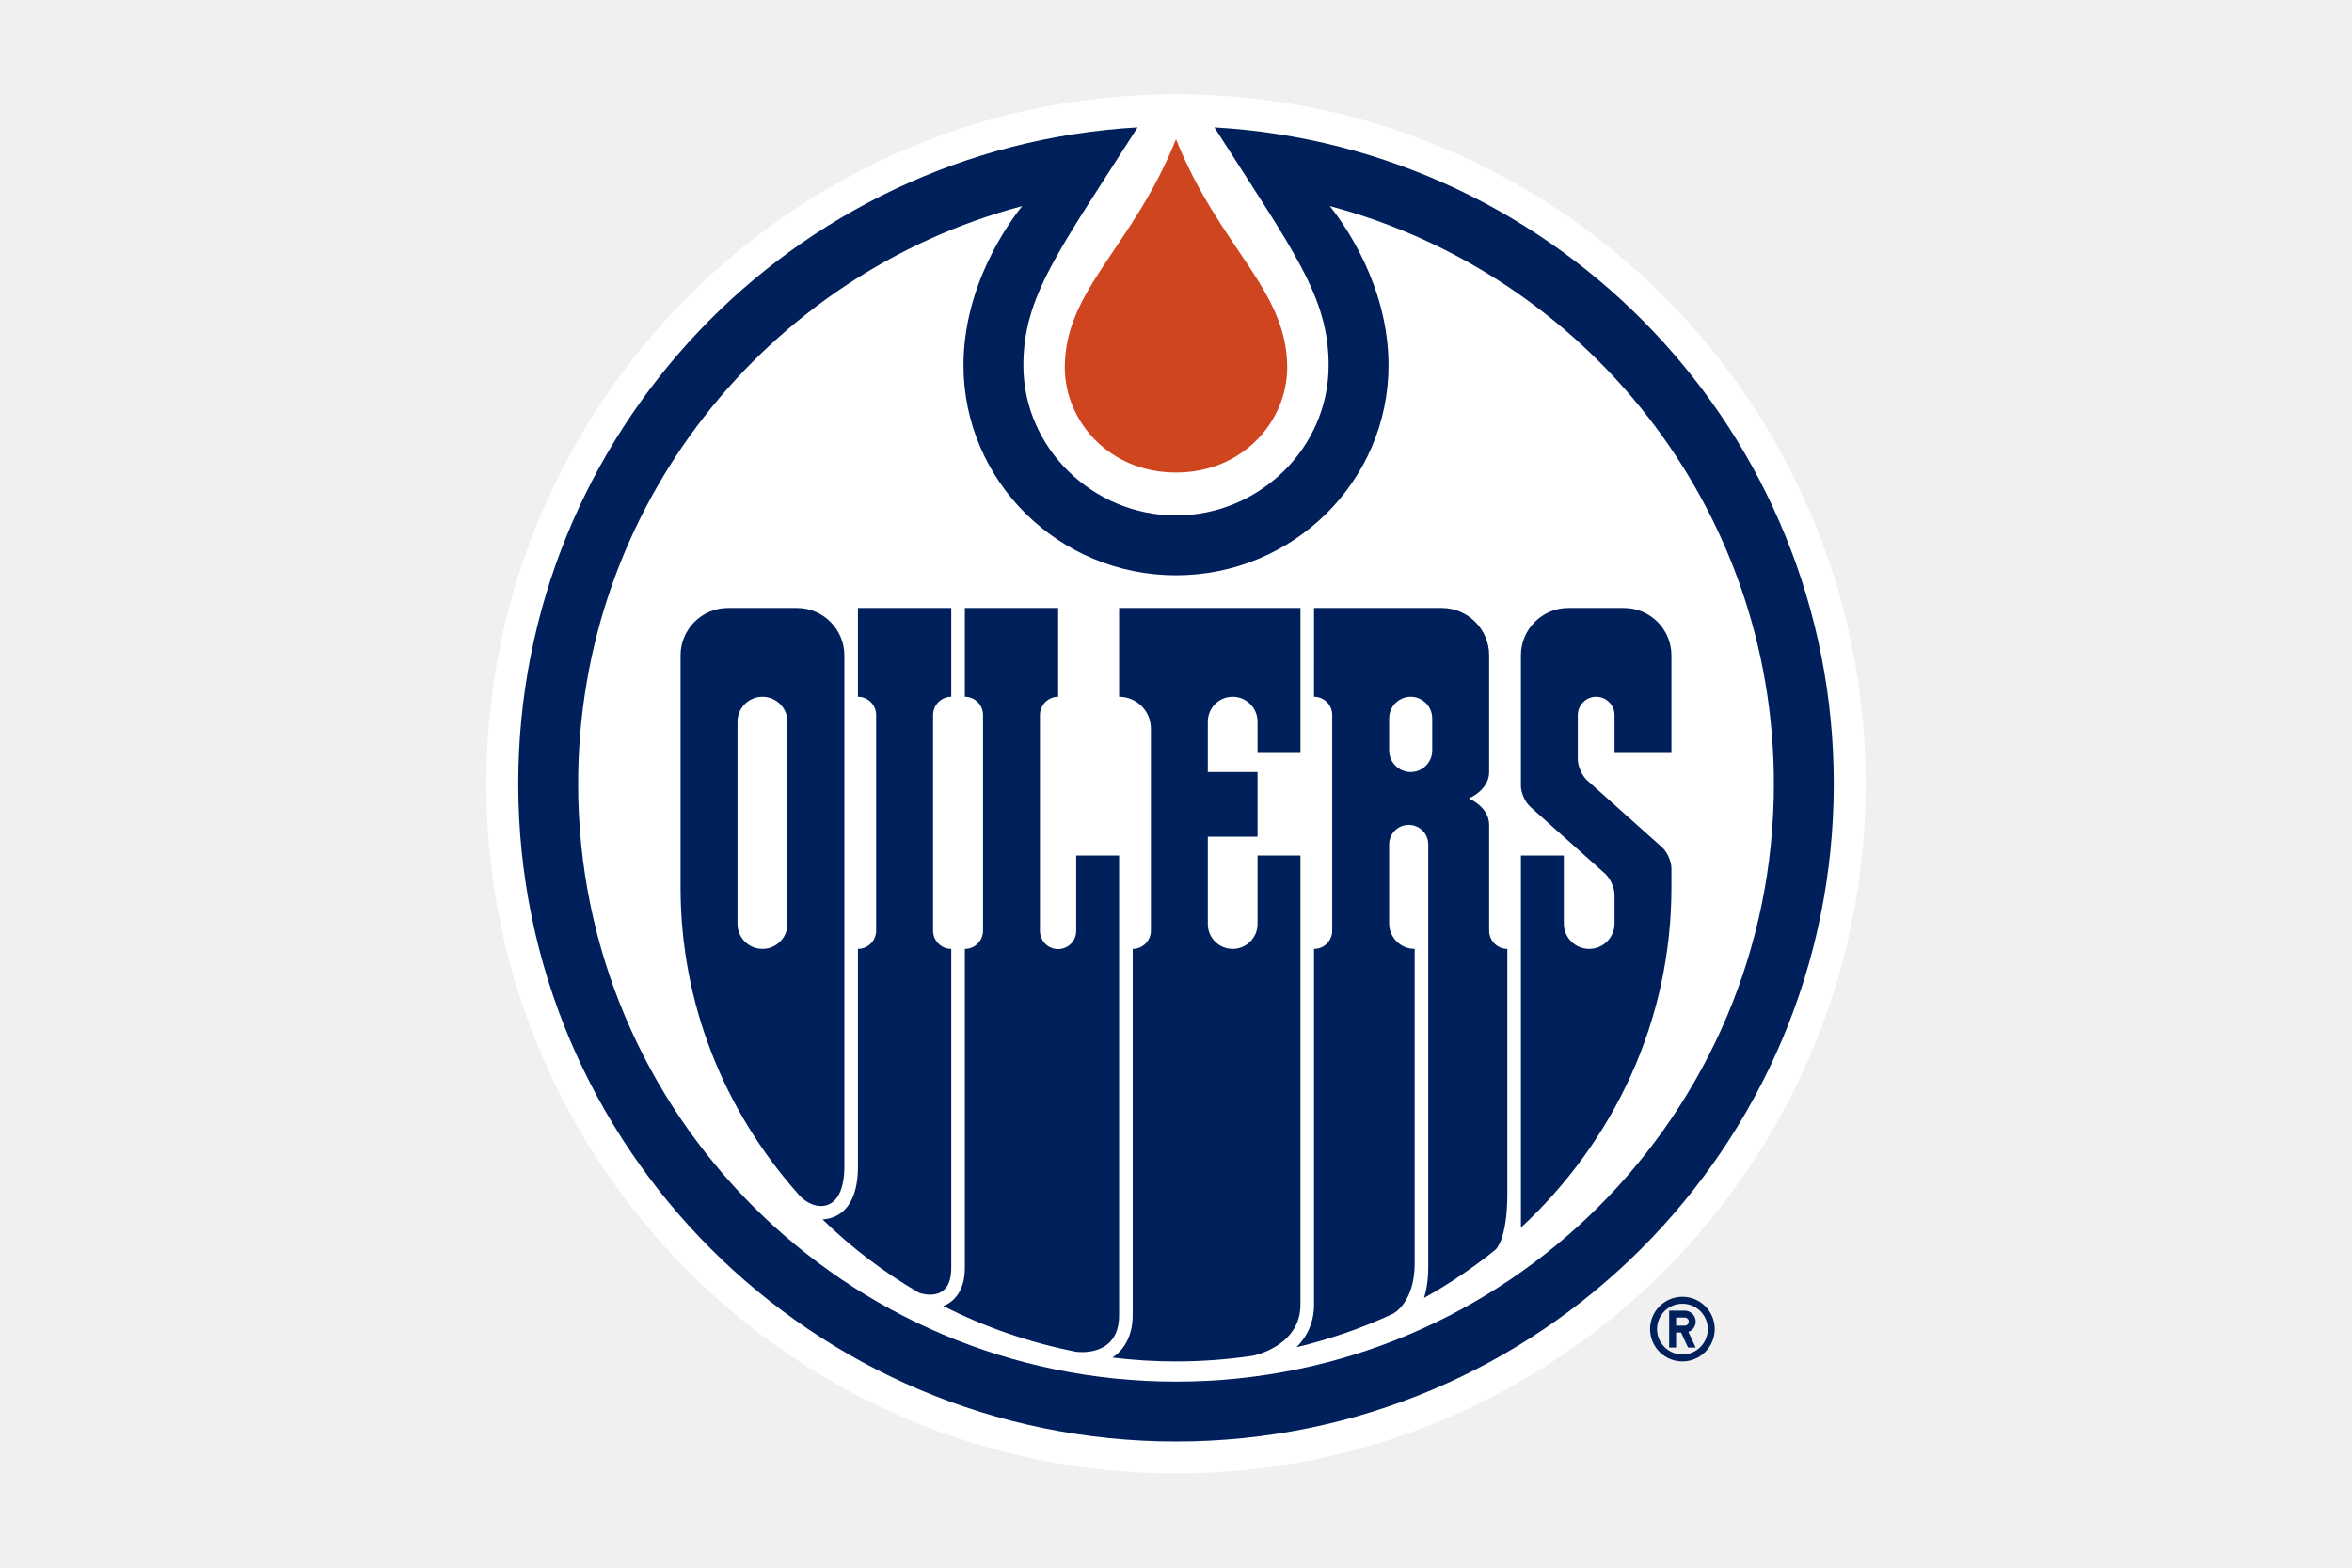
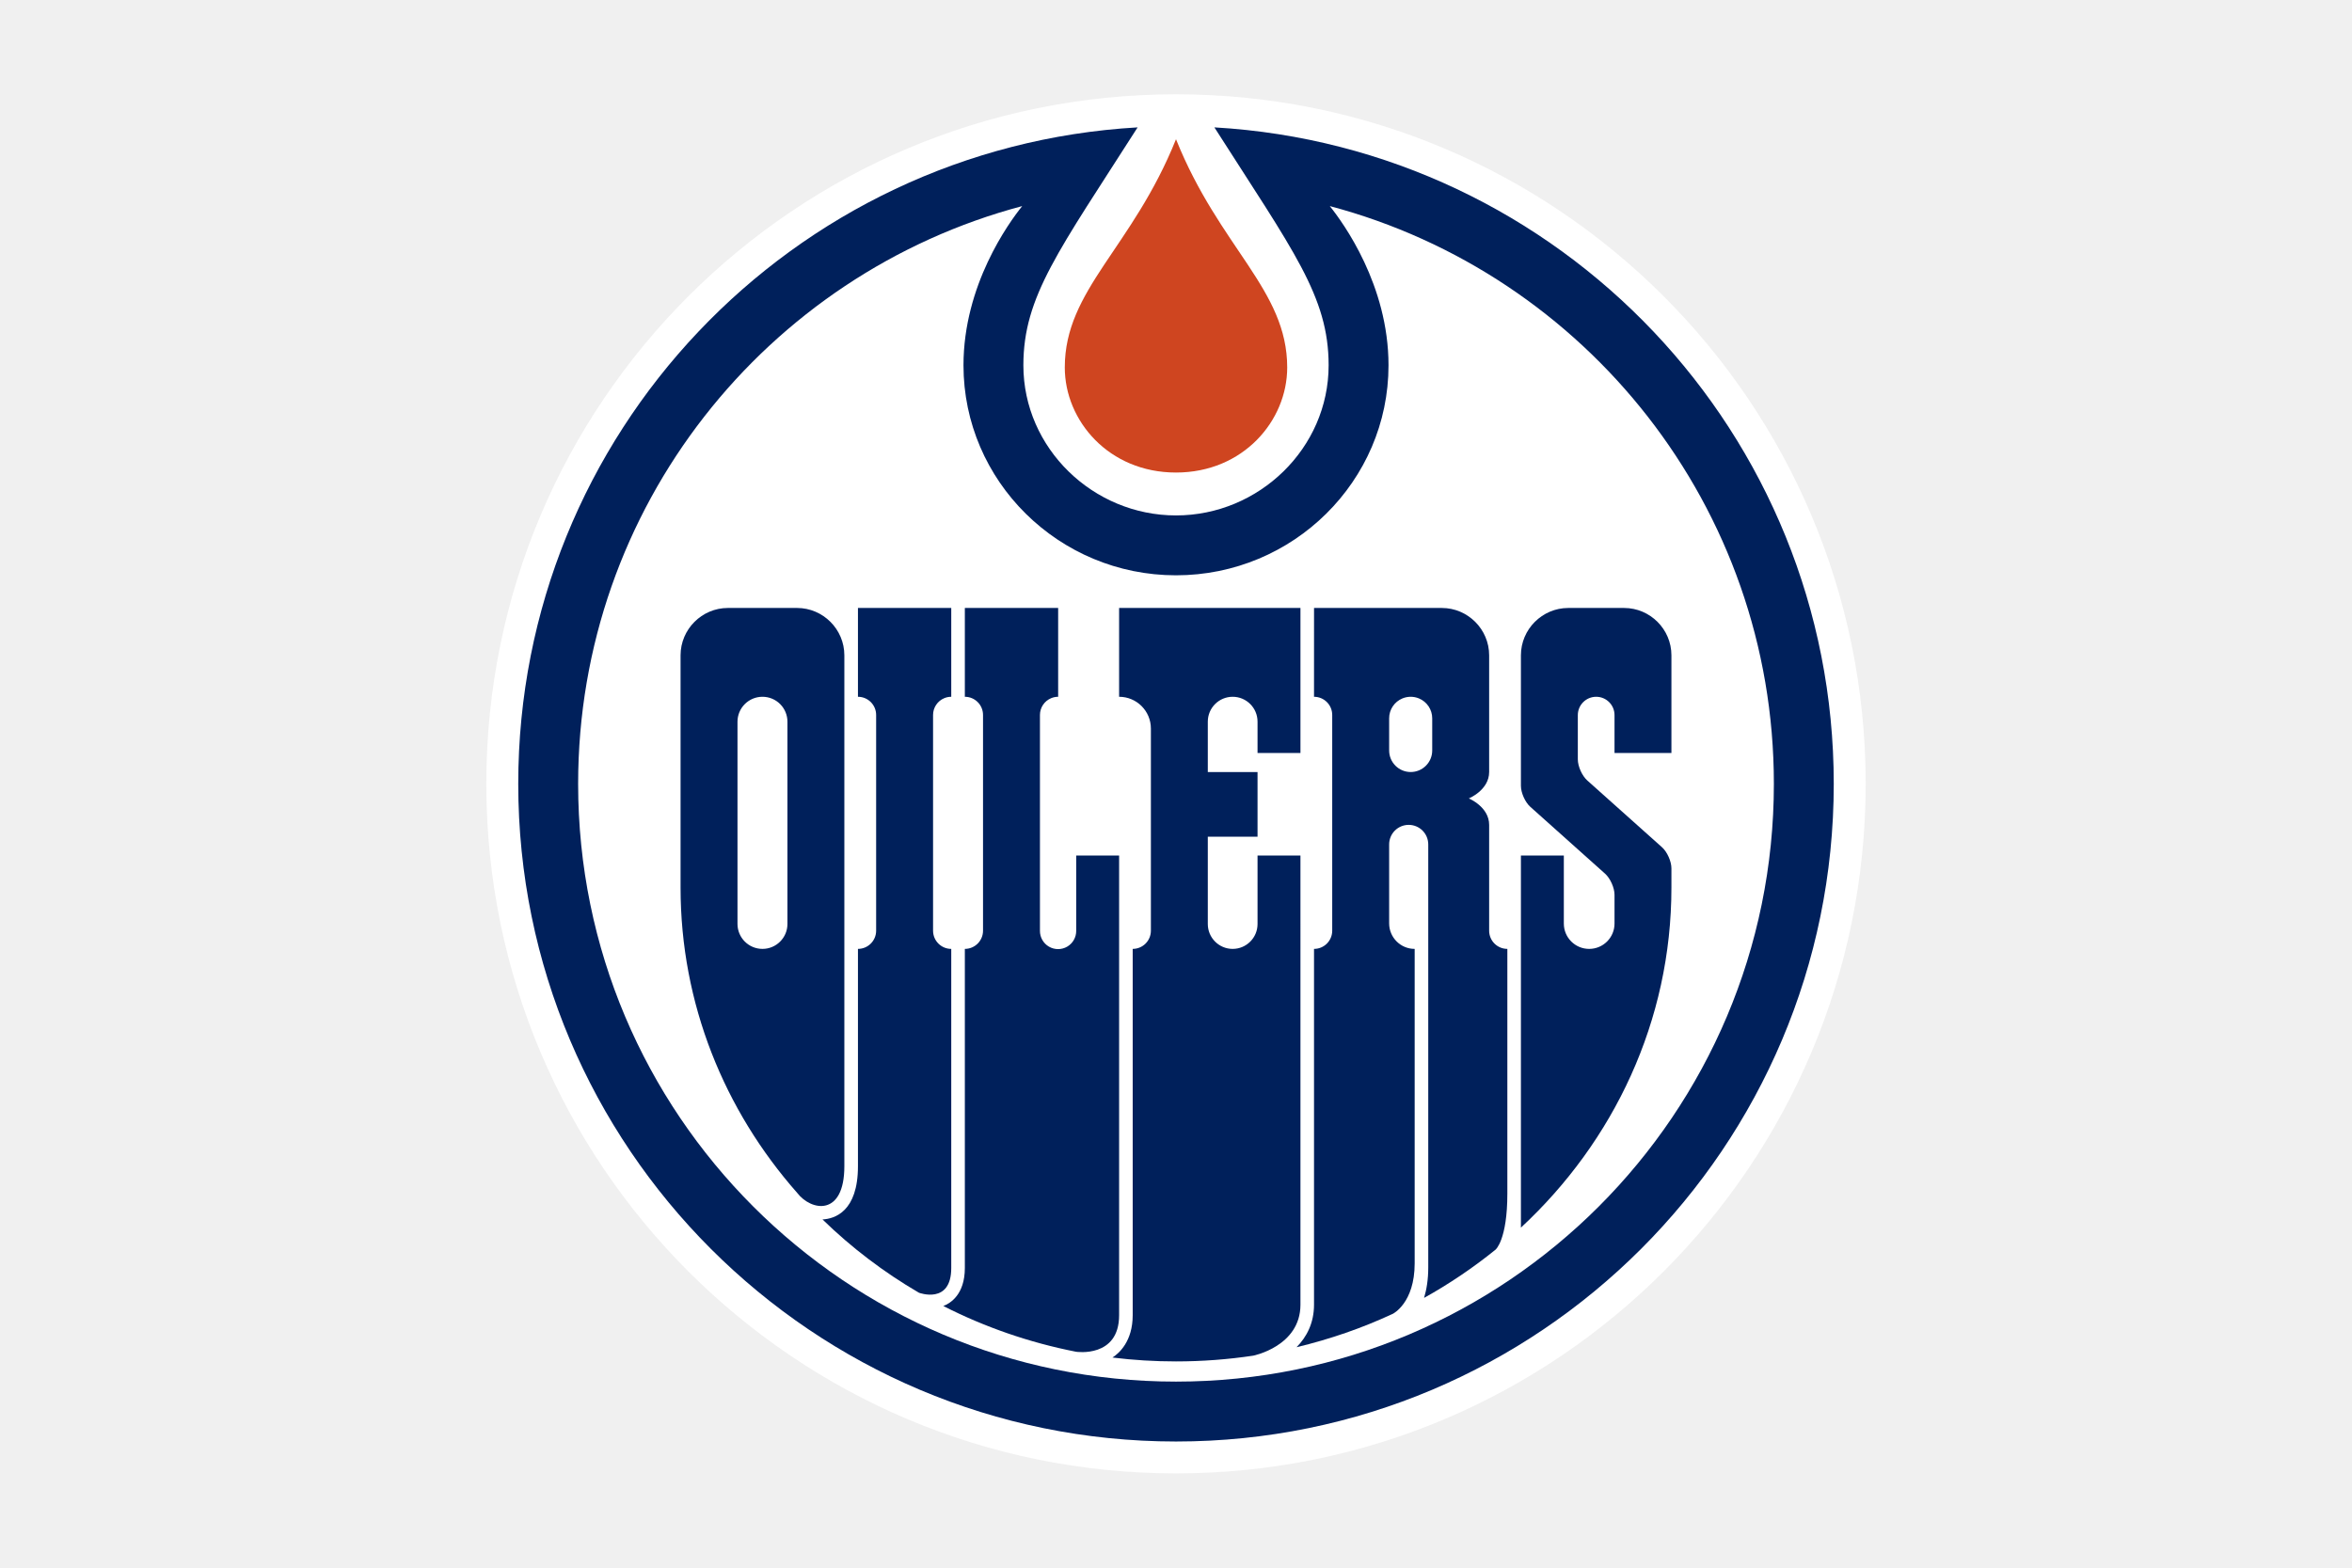
<svg xmlns="http://www.w3.org/2000/svg" viewBox="0 0 960 640">
-   <path fill="#00205b" d="M686.699 529.396c-7.285 0-13.199 5.907-13.199 13.197 0 7.282 5.914 13.196 13.199 13.196s13.191-5.914 13.191-13.195c0-7.291-5.905-13.198-13.191-13.198m0 23.562a10.35 10.35 0 0 1-9.578-6.397 10.4 10.4 0 0 1-.786-3.968 10.35 10.35 0 0 1 10.364-10.358c5.727 0 10.363 4.631 10.363 10.358s-4.636 10.365-10.363 10.365Zm5.423-13.424a4.5 4.5 0 0 0-1.313-3.163 4.5 4.5 0 0 0-1.452-.969 4.5 4.5 0 0 0-1.713-.339h-6.358v15.063h2.826v-6.117h2.028l2.856 6.117h3.126l-2.983-6.379a4.48 4.48 0 0 0 2.983-4.213m-4.478 1.647h-3.532v-3.296h3.531c.909 0 1.652.738 1.652 1.65a1.65 1.65 0 0 1-1.652 1.646z" />
  <path fill="#fff" d="M480 601.5c155.471 0 281.5-126.027 281.5-281.5S635.471 38.5 480 38.5 198.5 164.543 198.5 320 324.531 601.5 480 601.5" />
  <path fill="#00205b" d="M495.67 52c32.141 50.369 46.627 68.936 46.627 97.132 0 33.847-28.445 61.289-62.296 61.289s-62.297-27.442-62.297-61.289c0-28.196 14.485-46.763 46.625-97.131-140.977 8.11-252.8 124.988-252.8 267.998 0 148.281 120.197 268.488 268.472 268.488S748.473 468.28 748.473 319.999c0-143.01-111.822-259.887-252.803-267.998m-15.669 512.035c-134.777 0-244.028-109.266-244.028-244.036 0-113.061 76.907-208.161 181.257-235.867-5.544 6.898-23.97 32.28-23.97 64.999 0 47.274 38.912 85.734 86.741 85.734s86.74-38.46 86.74-85.734c0-32.719-18.434-58.101-23.97-64.999C647.127 111.84 724.031 206.938 724.031 320c0 134.77-109.26 244.036-244.03 244.036" />
  <path fill="#00205b" d="M530.797 349.264H513.28v27.964c0 5.605-4.544 10.155-10.153 10.155-5.593 0-10.145-4.55-10.145-10.155v-35.64h20.298v-26.413h-20.298v-20.571c0-5.605 4.552-10.149 10.145-10.149 5.609 0 10.153 4.544 10.153 10.149v12.813h17.517v-59.218h-74.019v36.256c7.162 0 12.974 5.797 12.974 12.975v82.527a7.43 7.43 0 0 1-7.427 7.427v149.547c0 10.684-5.586 15.555-8.256 17.28A212 212 0 0 0 480 555.79c10.725 0 21.259-.81 31.538-2.35 0 0 19.258-3.82 19.258-20.802z" />
  <path fill="#00205b" d="M456.78 349.264h-17.512v30.718a7.4 7.4 0 1 1-14.799.001v-88.098a7.42 7.42 0 0 1 4.585-6.866 7.4 7.4 0 0 1 2.844-.565v-36.256h-38.084v36.256a7.424 7.424 0 0 1 7.421 7.431v88.071c0 4.099-3.325 7.427-7.421 7.427v130.258c0 10.878-5.954 14.447-8.782 15.532 16.8 8.559 35.012 14.919 54.207 18.678 0 0 17.541 2.672 17.541-14.922z" />
  <path fill="#00205b" d="M388.266 517.641V387.384c-4.1 0-7.424-3.329-7.424-7.43v-88.069a7.42 7.42 0 0 1 4.582-6.864 7.4 7.4 0 0 1 2.842-.566v-36.259h-38.081v36.259a7.425 7.425 0 0 1 7.422 7.43v88.068c0 4.101-3.327 7.43-7.422 7.43v88.732c0 18.524-9.507 21.457-14.469 21.715a202.3 202.3 0 0 0 39.363 29.919s13.188 4.987 13.188-10.108m293.947-210.225v-39.895c0-10.625-8.69-19.32-19.316-19.32H640.1c-10.624 0-19.317 8.695-19.317 19.32v53.285c0 2.838 1.724 6.709 3.843 8.587l30.518 27.293c2.115 1.896 3.844 5.771 3.844 8.595v11.762c0 5.713-4.639 10.34-10.349 10.34s-10.339-4.627-10.339-10.34v-27.776h-17.518v151.902c37.876-35.158 61.432-84.354 61.432-138.832v-7.85c0-2.832-1.723-6.689-3.829-8.584l-30.526-27.29c-2.122-1.903-3.849-5.759-3.849-8.598v-18.083c0-4.123 3.36-7.476 7.495-7.476 4.128 0 7.483 3.352 7.483 7.476v15.485h23.226z" />
  <path fill="#00205b" d="M344.634 476.115V267.524c0-10.632-8.689-19.327-19.315-19.327h-28.216c-10.626 0-19.323 8.695-19.323 19.327v94.812c0 47.494 17.9 90.97 47.575 124.621 5.802 7.566 19.279 9.729 19.279-10.842m-23.227-98.926c0 5.626-4.564 10.191-10.192 10.191-5.636 0-10.197-4.565-10.197-10.191v-82.541a10.184 10.184 0 0 1 10.196-10.192 10.183 10.183 0 0 1 10.193 10.193zm286.408 2.764v-43.206c0-7.399-8.3-10.789-8.3-10.789s8.3-3.391 8.3-10.782v-47.655c0-10.627-8.697-19.32-19.318-19.32h-52.156l-.007 36.254a7.42 7.42 0 0 1 7.429 7.43v88.068a7.42 7.42 0 0 1-7.429 7.43v145.254c0 7.529-3.032 13.211-7.126 17.354 13.692-3.284 26.833-7.834 39.274-13.627 0 0 8.934-4.338 8.934-20.597V387.383c-5.758 0-10.416-4.669-10.416-10.417v-32.234a7.97 7.97 0 0 1 7.973-7.985 7.98 7.98 0 0 1 5.65 2.335 7.98 7.98 0 0 1 2.337 5.65v172.71c0 4.886-.672 8.976-1.703 12.417a204.3 204.3 0 0 0 29.193-19.718s4.794-3.971 4.794-22.854v-99.904a7.44 7.44 0 0 1-5.253-2.176 7.4 7.4 0 0 1-1.611-2.41 7.4 7.4 0 0 1-.565-2.844m-23.237-73.574c0 4.856-3.932 8.797-8.79 8.797-4.855 0-8.788-3.941-8.788-8.797v-13.134a8.774 8.774 0 0 1 5.424-8.121 8.8 8.8 0 0 1 6.729-.001 8.784 8.784 0 0 1 5.425 8.121z" />
  <path fill="#cf4520" d="M525.391 150.02c0-31.797-27.583-48.782-45.39-93.183-17.81 44.401-45.393 61.385-45.393 93.183 0 21.73 17.947 42.892 45.392 42.892s45.391-21.161 45.391-42.892" />
</svg>
